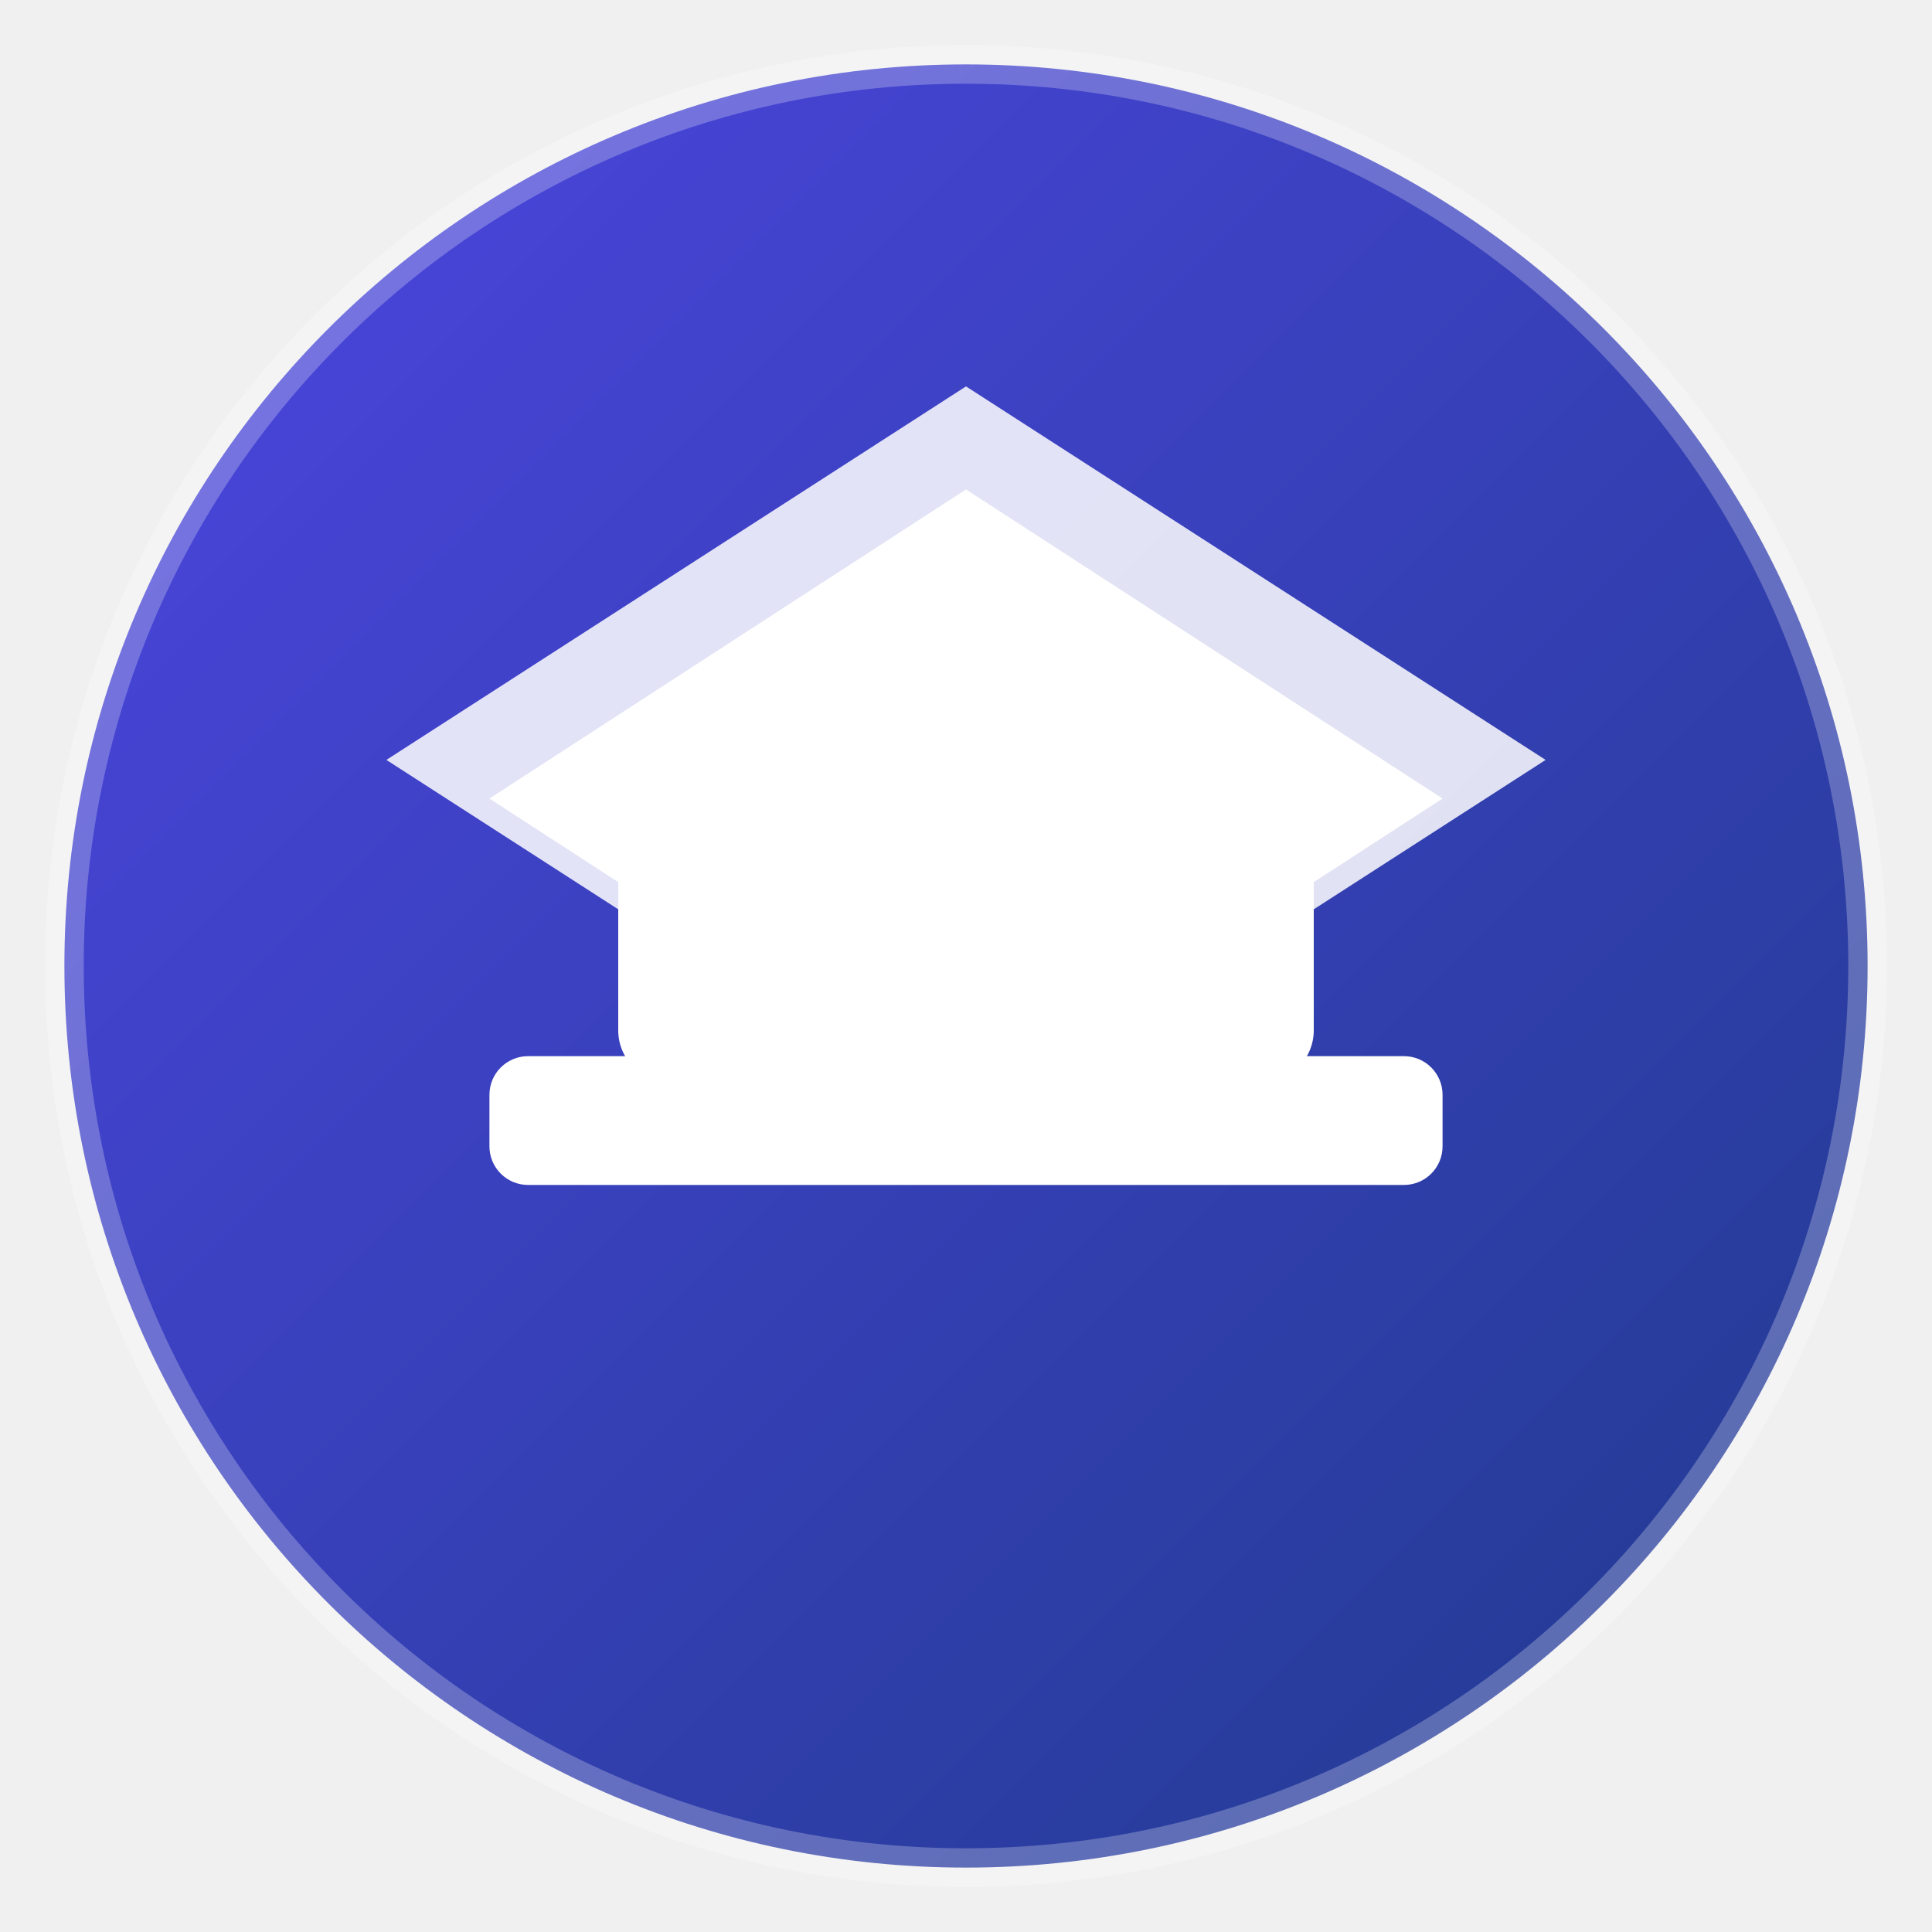
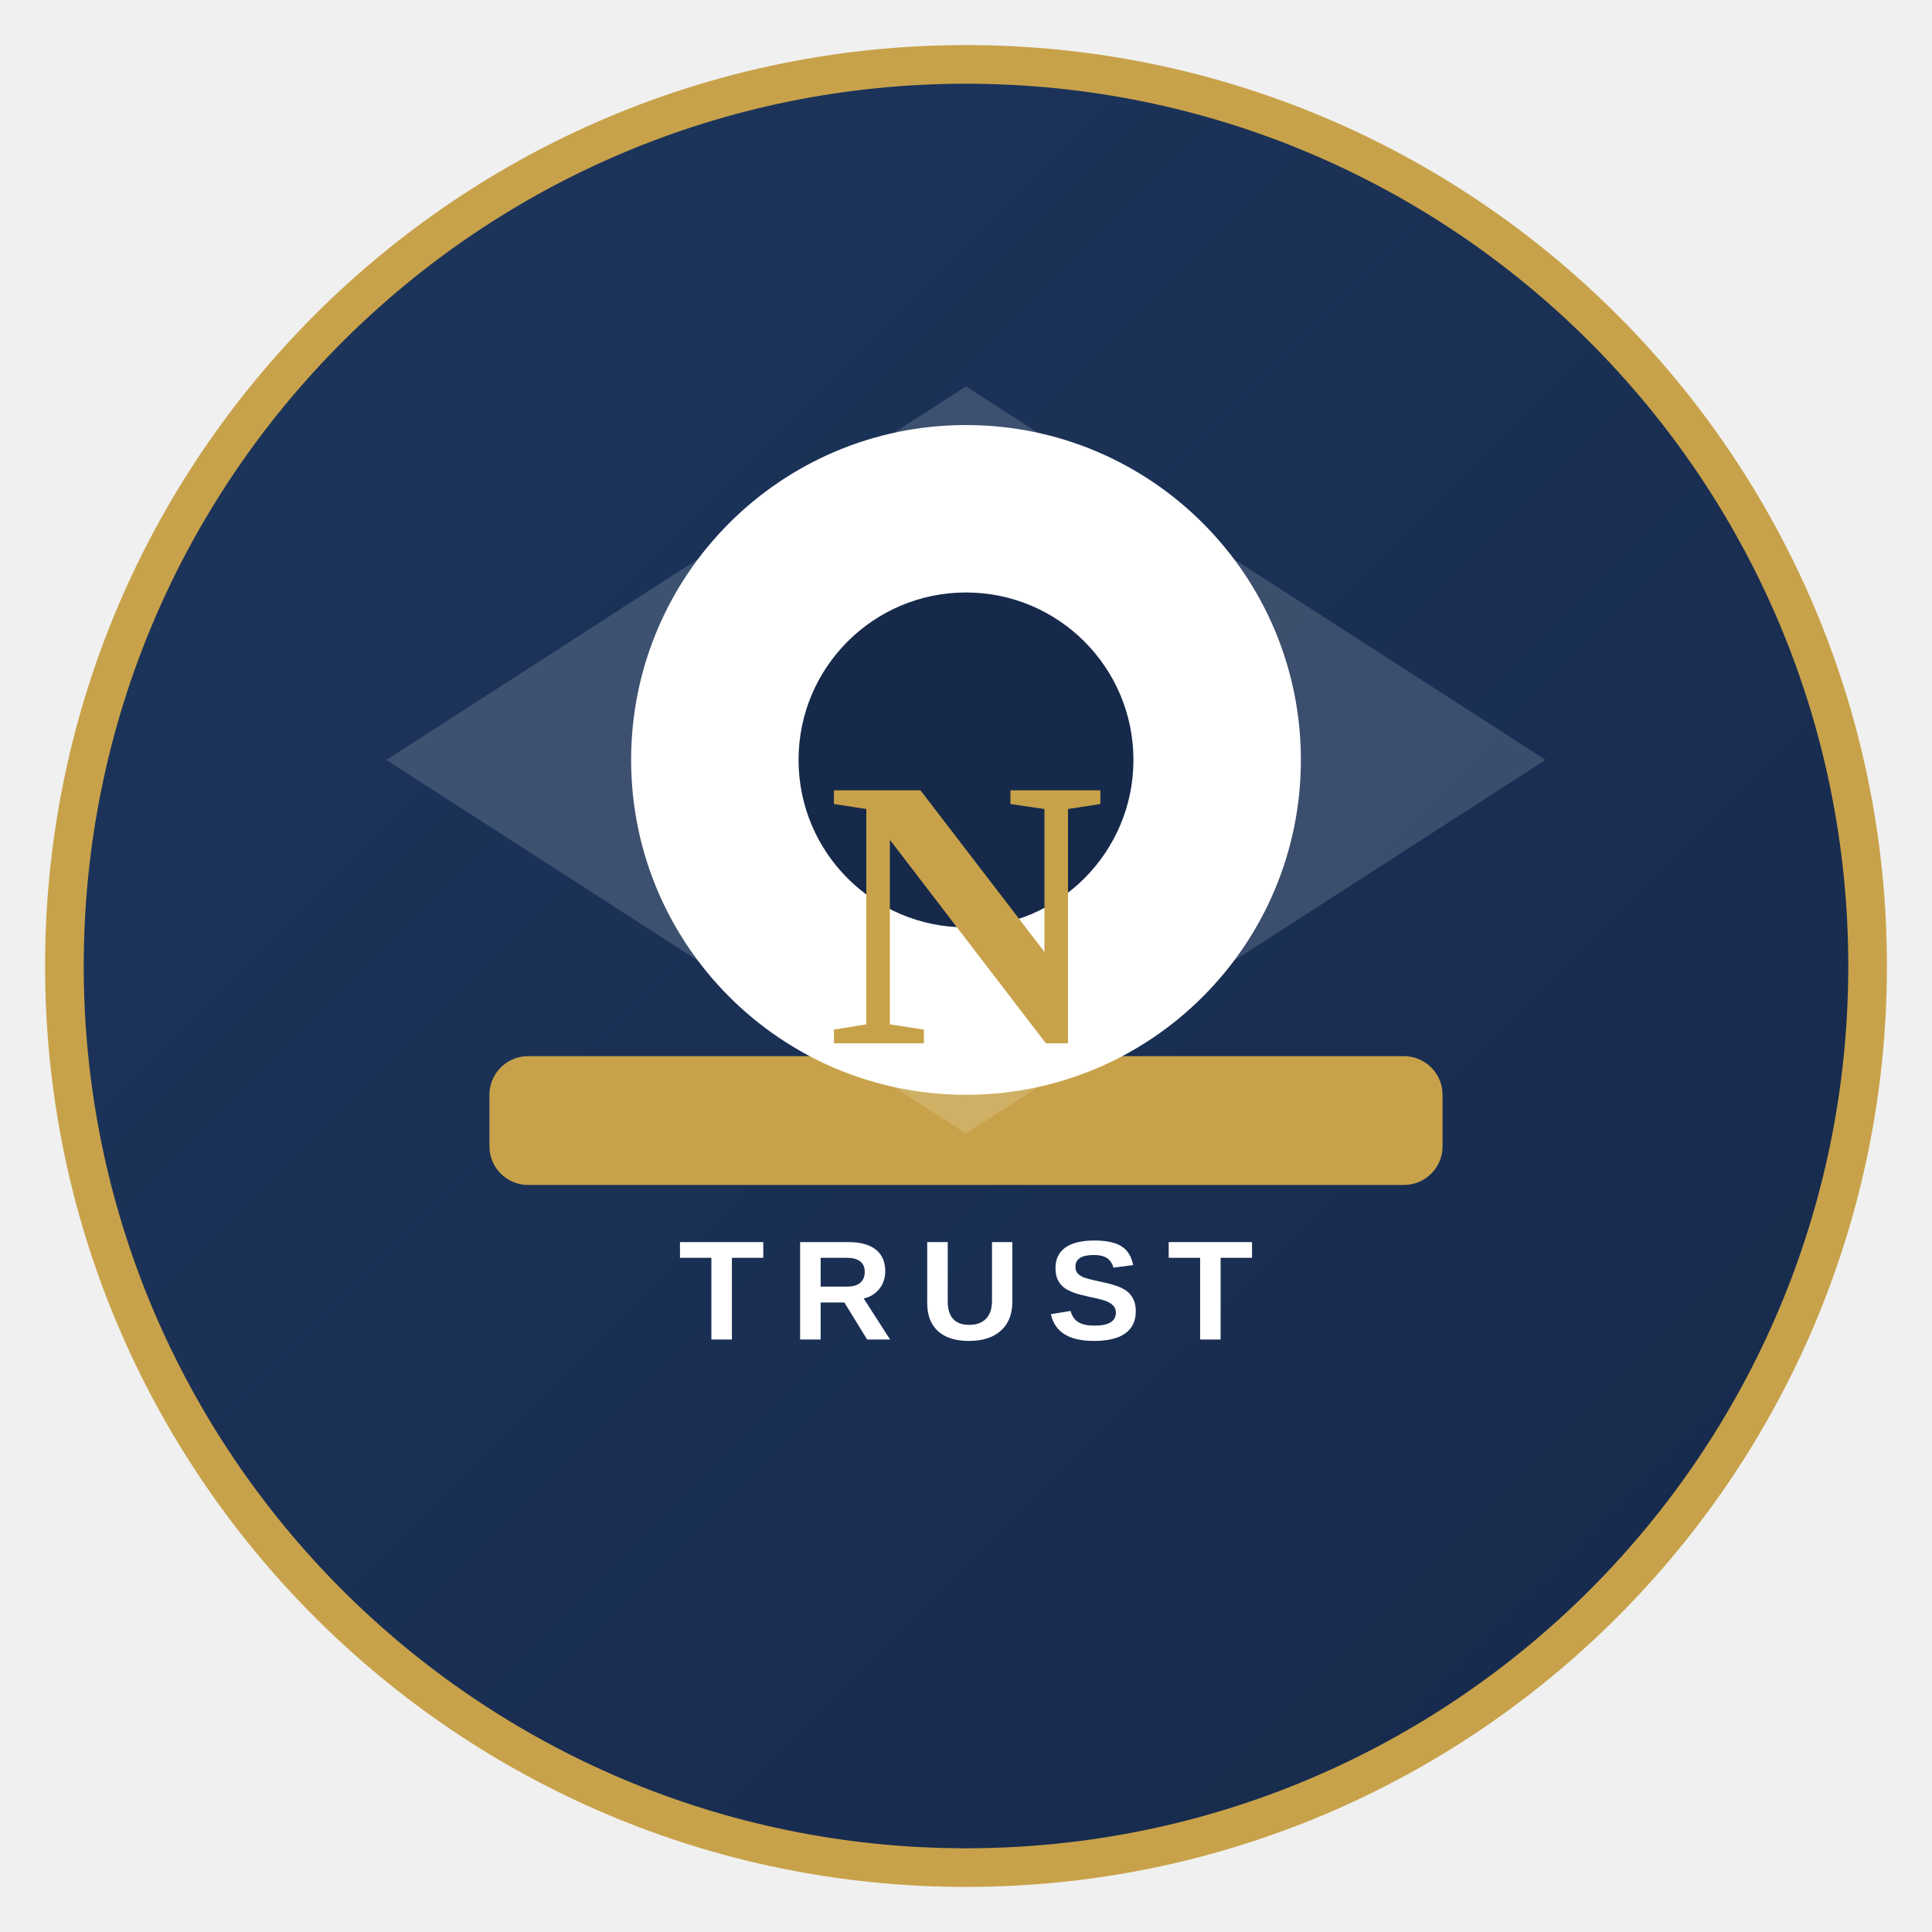
<svg xmlns="http://www.w3.org/2000/svg" viewBox="0 0 150 150" fill="none">
  <defs>
-     <linearGradient id="netgrad" x1="0" y1="0" x2="150" y2="150" gradientUnits="userSpaceOnUse">
-       <stop offset="0%" stop-color="#4f46e5" />
-       <stop offset="100%" stop-color="#1e3a8a" />
+     <linearGradient id="navyGrad" x1="0" y1="0" x2="150" y2="150" gradientUnits="userSpaceOnUse">
+       <stop offset="0%" stop-color="#1e365e" />
+       <stop offset="100%" stop-color="#16294a" />
    </linearGradient>
  </defs>
-   <circle cx="75" cy="75" r="70" fill="url(#netgrad)" />
-   <circle cx="75" cy="75" r="70" stroke="rgba(255,255,255,0.25)" stroke-width="3" />
+   <circle cx="75" cy="75" r="70" fill="url(#navyGrad)" />
+   <circle cx="75" cy="75" r="70" stroke="#c8a24a" stroke-width="3" />
+   <g fill="#c8a24a">
+     <rect x="38" y="82" width="74" height="10" rx="3" />
+   </g>
  <g fill="#ffffff">
-     <rect x="38" y="82" width="74" height="10" rx="3" />
-     <rect x="48" y="58" width="54" height="26" rx="4" />
-     <path d="M75 38 L38 62 L75 86 L112 62 Z" />
-     <path d="M75 30 L30 59 L75 88 L120 59 Z" fill-opacity="0.85" />
+     <path d="M75 30 L30 59 L75 88 L120 59 Z" fill-opacity="0.15" />
+     <circle cx="75" cy="59" r="26" />
+     <path d="M62 59 a13 13 0 1 1 26 0 a13 13 0 1 1 -26 0 Z" fill="#16294a" />
  </g>
-   <g fill="#ffffff" font-family="Arial, Helvetica, sans-serif" font-weight="bold" text-anchor="middle">
-     <text x="75" y="66" font-size="14">NET</text>
+   <g fill="#c8a24a" font-family="Georgia, 'Times New Roman', serif" font-weight="bold" text-anchor="middle" letter-spacing="1">
+     <text x="75" y="81" font-size="30">N</text>
+   </g>
+   <g fill="#ffffff" font-family="Arial, Helvetica, sans-serif" font-weight="bold" text-anchor="middle" letter-spacing="2">
+     <text x="75" y="104" font-size="11">TRUST</text>
  </g>
</svg>
